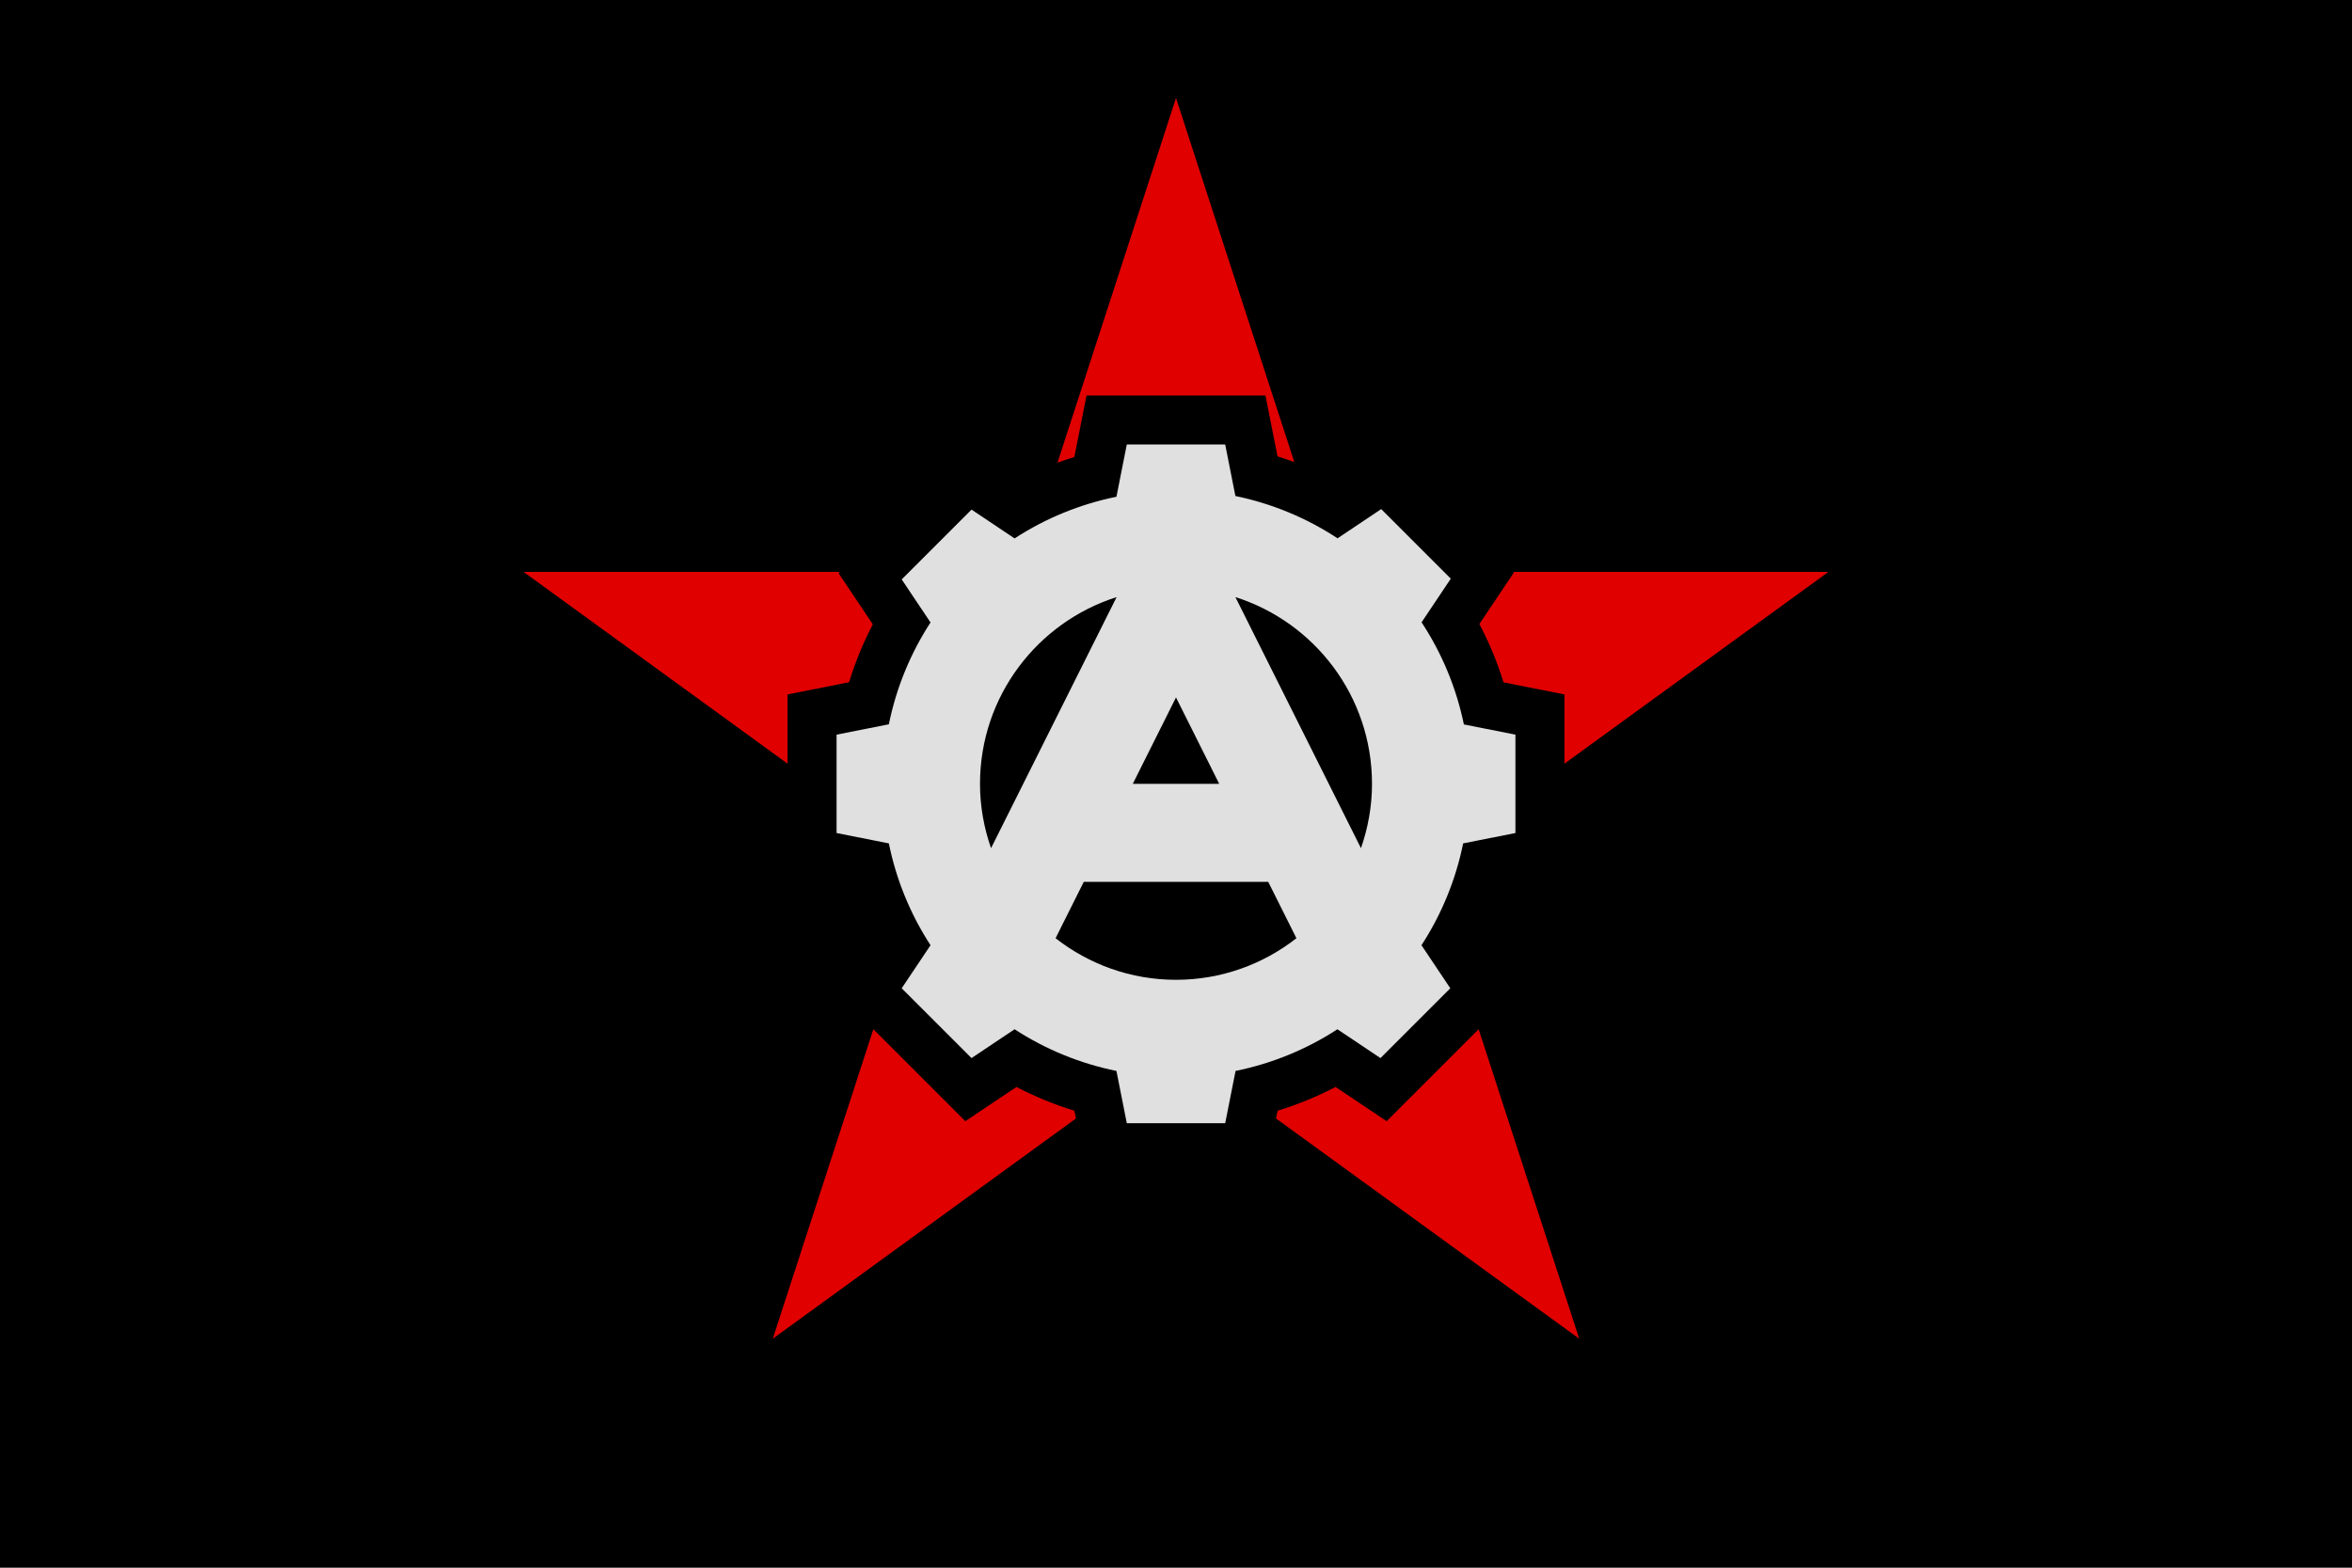
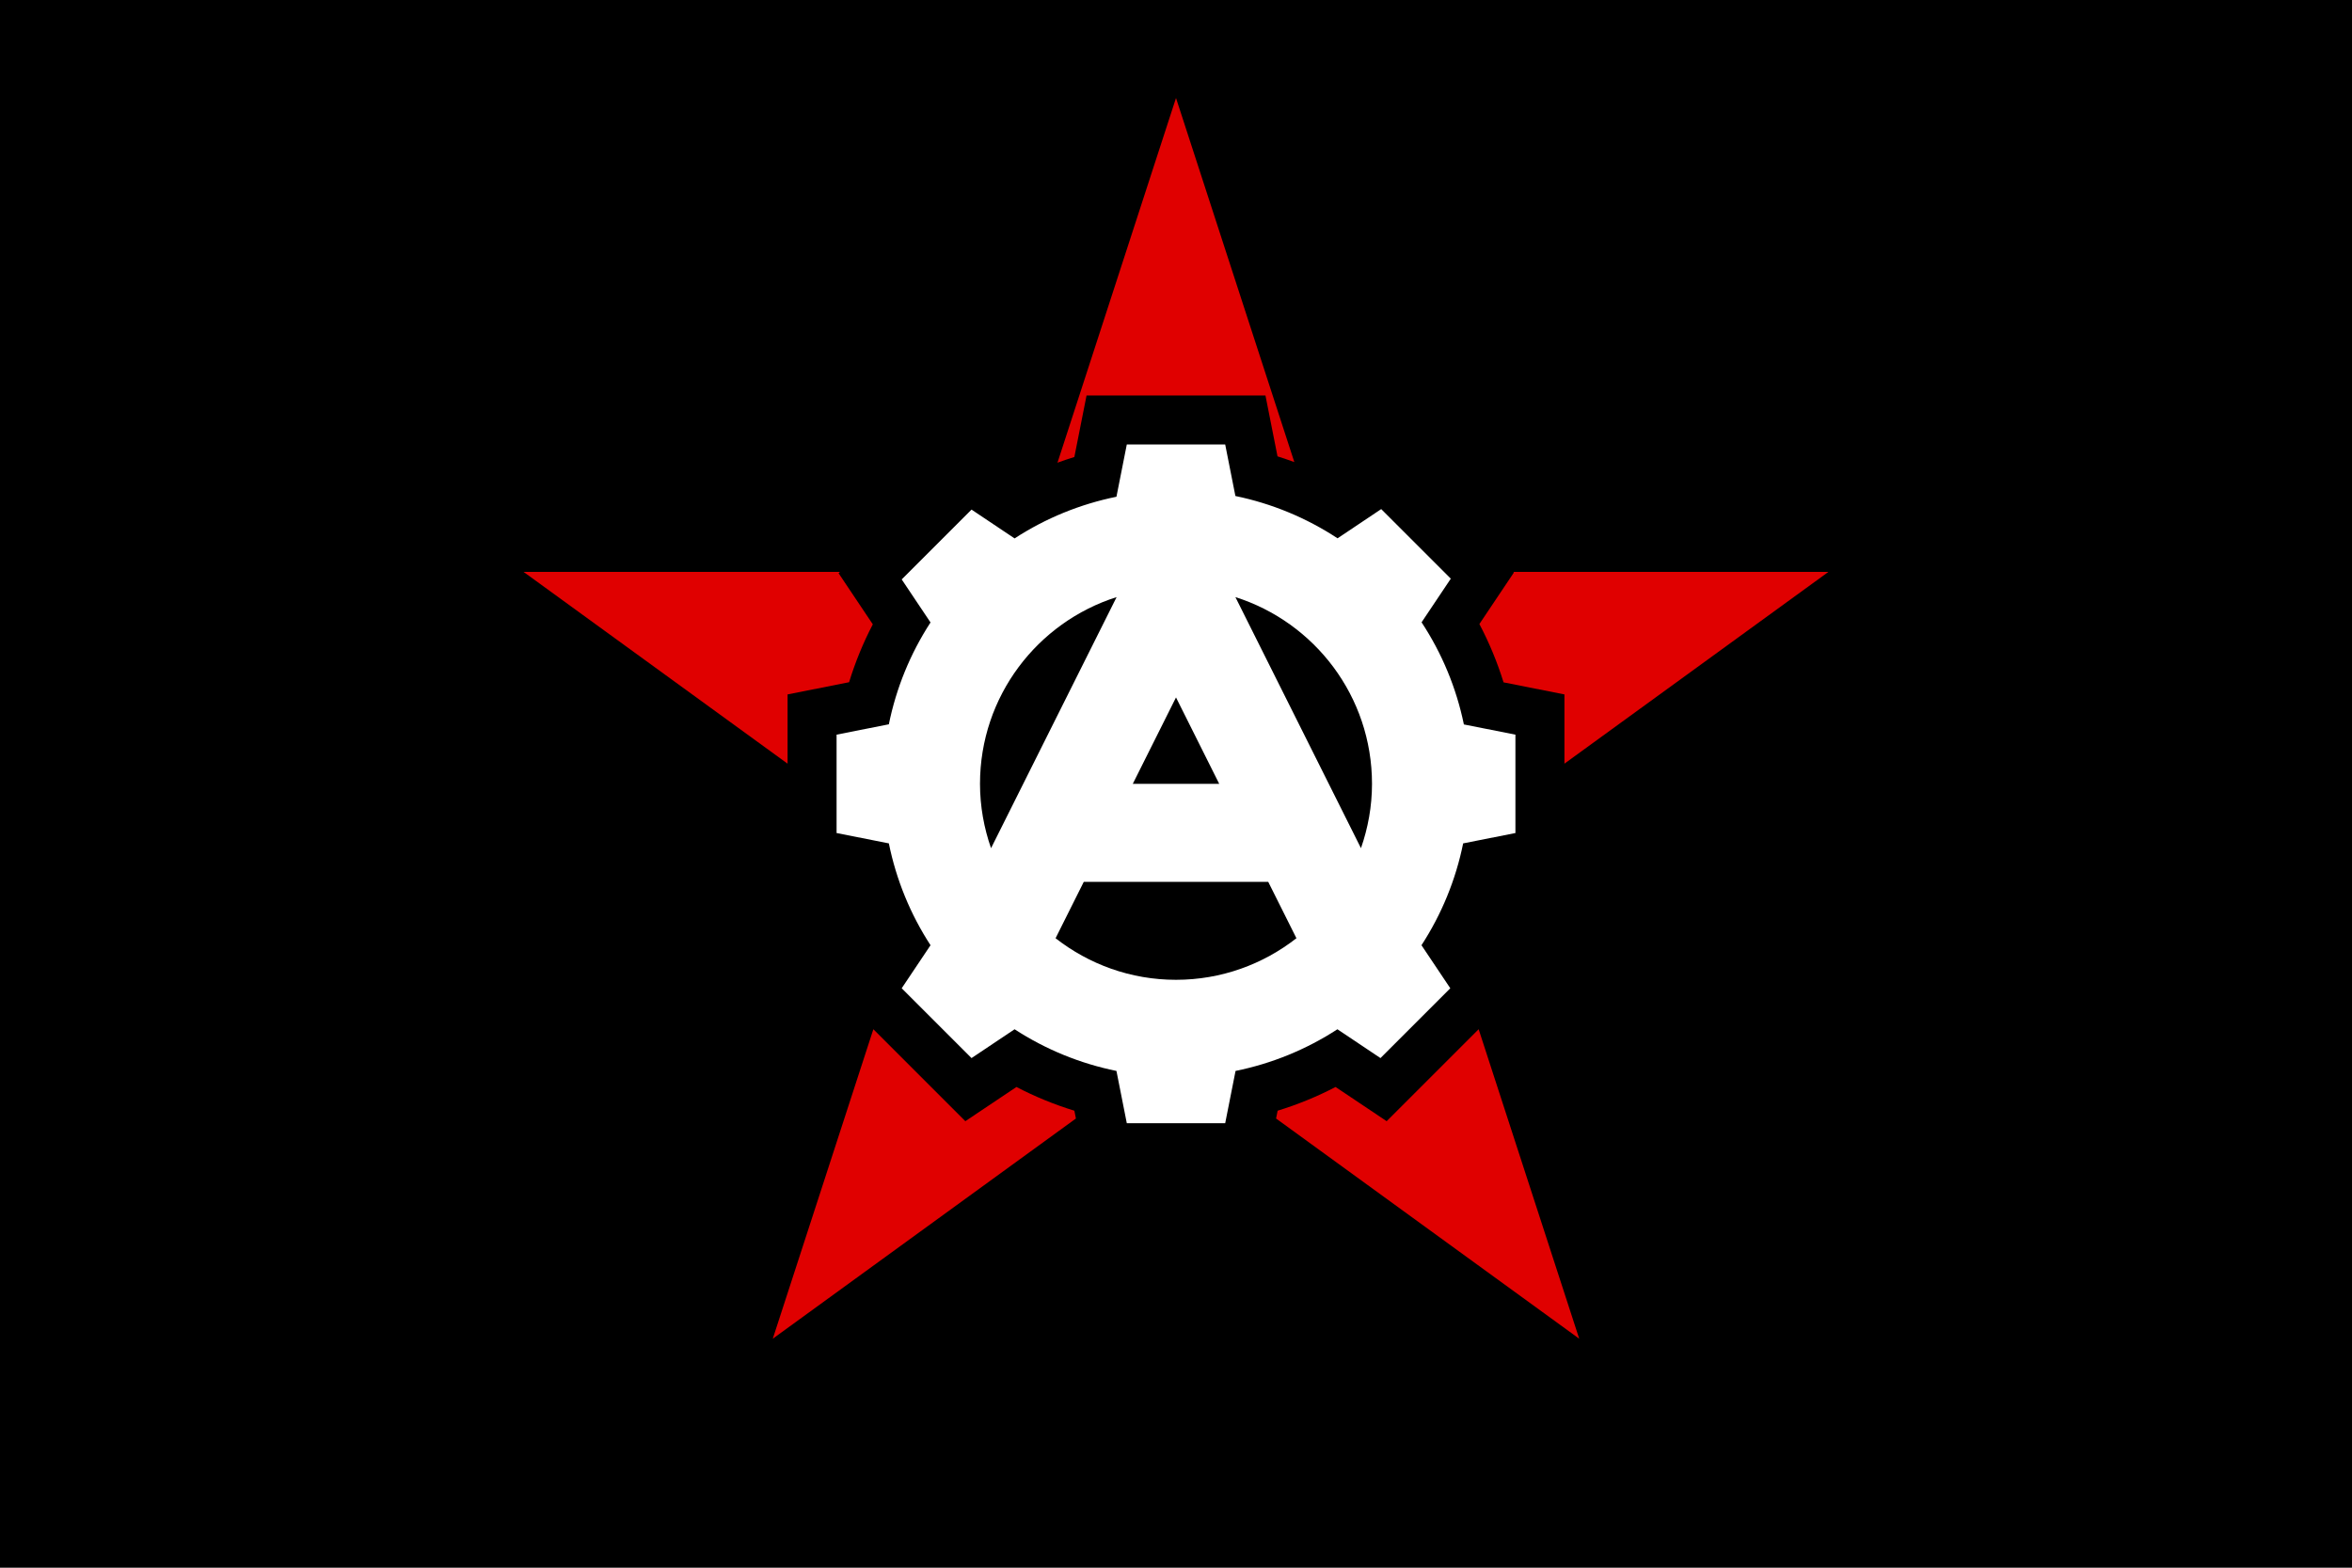
<svg xmlns="http://www.w3.org/2000/svg" xml:space="preserve" width="3072" height="2048" viewBox="0 0 812.8 541.867">
  <path d="M 0 0 L 0 541.867 L 812.8 541.867 L 812.8 0 L 0 0 z" style="fill:#000;fill-opacity:1;stroke:none;stroke-width:33.867;stroke-linecap:butt;stroke-linejoin:miter;stroke-dasharray:none;stroke-opacity:1;paint-order:stroke fill markers" />
  <path d="M 406.4 33.867 L 365.44 159.93 C 367.369 159.228 369.312 158.561 371.277 157.959 L 375.486 136.703 L 437.315 136.701 L 441.479 157.74 C 443.436 158.347 445.372 159.017 447.293 159.723 L 406.4 33.867 z M 180.936 197.676 L 272.17 263.961 L 272.17 240.02 L 293.426 235.81 C 295.543 228.903 298.283 222.203 301.621 215.795 L 289.797 198.135 L 290.256 197.676 L 180.936 197.676 z M 522.975 197.676 L 523.176 197.877 L 511.244 215.695 C 514.642 222.144 517.436 228.893 519.594 235.855 L 540.633 240.02 L 540.632 263.96 L 631.864 197.676 L 522.975 197.676 z M 510.986 355.748 L 479.199 387.535 L 461.539 375.713 C 455.13 379.051 448.43 381.791 441.522 383.908 L 440.986 386.613 L 545.745 462.724 L 510.986 355.748 z M 301.814 355.749 L 267.056 462.724 L 371.813 386.614 L 371.277 383.908 C 364.37 381.791 357.67 379.051 351.262 375.713 L 333.601 387.535 L 301.814 355.749 z" style="fill:#e00000;fill-opacity:1;stroke:none;stroke-width:33.867;stroke-linecap:square;stroke-linejoin:miter;stroke-dasharray:none;stroke-opacity:1;paint-order:stroke fill markers" />
-   <path d="m 389.396,153.636 -3.575,18.062 c -12.536,2.542 -24.48,7.429 -35.203,14.403 l -14.878,-9.961 -24.132,24.132 9.961,14.878 c -6.974,10.723 -11.861,22.667 -14.403,35.203 l -18.062,3.575 v 34.008 l 18.062,3.575 c 2.542,12.536 7.429,24.48 14.403,35.203 l -9.961,14.878 24.132,24.132 14.878,-9.961 c 10.723,6.974 22.667,11.861 35.203,14.403 l 3.575,18.062 h 34.008 l 3.575,-18.062 c 12.536,-2.542 24.48,-7.429 35.203,-14.403 l 14.878,9.961 24.132,-24.132 -9.961,-14.878 c 6.974,-10.723 11.861,-22.667 14.403,-35.203 l 18.062,-3.575 10e-4,-34.008 -17.81,-3.525 c -2.598,-12.587 -7.56,-24.567 -14.623,-35.304 l 10.1,-15.086 -24.047,-24.047 -15.086,10.1 c -10.737,-7.063 -22.717,-12.025 -35.304,-14.623 l -3.525,-17.81 z m -3.52,52.749 -43.395,86.79 c -2.428,-6.976 -3.814,-14.439 -3.814,-22.242 0,-30.25 19.839,-55.852 47.209,-64.548 z m 41.05,5.2e-4 c 27.37,8.697 47.208,34.298 47.208,64.547 0,7.803 -1.386,15.266 -3.814,22.241 z m -20.525,34.679 14.934,29.869 h -29.869 z m -31.868,63.736 h 63.736 l 9.748,19.497 c -11.489,8.973 -25.909,14.369 -41.617,14.369 -15.708,0 -30.127,-5.396 -41.617,-14.369 z" style="color:#000;fill:#e0e0e0;stroke-linecap:square;-inkscape-stroke:none;paint-order:stroke fill markers" />
+   <path d="m 389.396,153.636 -3.575,18.062 c -12.536,2.542 -24.48,7.429 -35.203,14.403 l -14.878,-9.961 -24.132,24.132 9.961,14.878 c -6.974,10.723 -11.861,22.667 -14.403,35.203 l -18.062,3.575 v 34.008 l 18.062,3.575 c 2.542,12.536 7.429,24.48 14.403,35.203 l -9.961,14.878 24.132,24.132 14.878,-9.961 c 10.723,6.974 22.667,11.861 35.203,14.403 l 3.575,18.062 h 34.008 l 3.575,-18.062 c 12.536,-2.542 24.48,-7.429 35.203,-14.403 l 14.878,9.961 24.132,-24.132 -9.961,-14.878 c 6.974,-10.723 11.861,-22.667 14.403,-35.203 l 18.062,-3.575 10e-4,-34.008 -17.81,-3.525 c -2.598,-12.587 -7.56,-24.567 -14.623,-35.304 l 10.1,-15.086 -24.047,-24.047 -15.086,10.1 c -10.737,-7.063 -22.717,-12.025 -35.304,-14.623 l -3.525,-17.81 z m -3.52,52.749 -43.395,86.79 c -2.428,-6.976 -3.814,-14.439 -3.814,-22.242 0,-30.25 19.839,-55.852 47.209,-64.548 z m 41.05,5.2e-4 c 27.37,8.697 47.208,34.298 47.208,64.547 0,7.803 -1.386,15.266 -3.814,22.241 z m -20.525,34.679 14.934,29.869 h -29.869 z m -31.868,63.736 h 63.736 l 9.748,19.497 c -11.489,8.973 -25.909,14.369 -41.617,14.369 -15.708,0 -30.127,-5.396 -41.617,-14.369 z" style="color:#000;fill:#fff;stroke-linecap:square;-inkscape-stroke:none;paint-order:stroke fill markers;fill-opacity:1" />
</svg>
